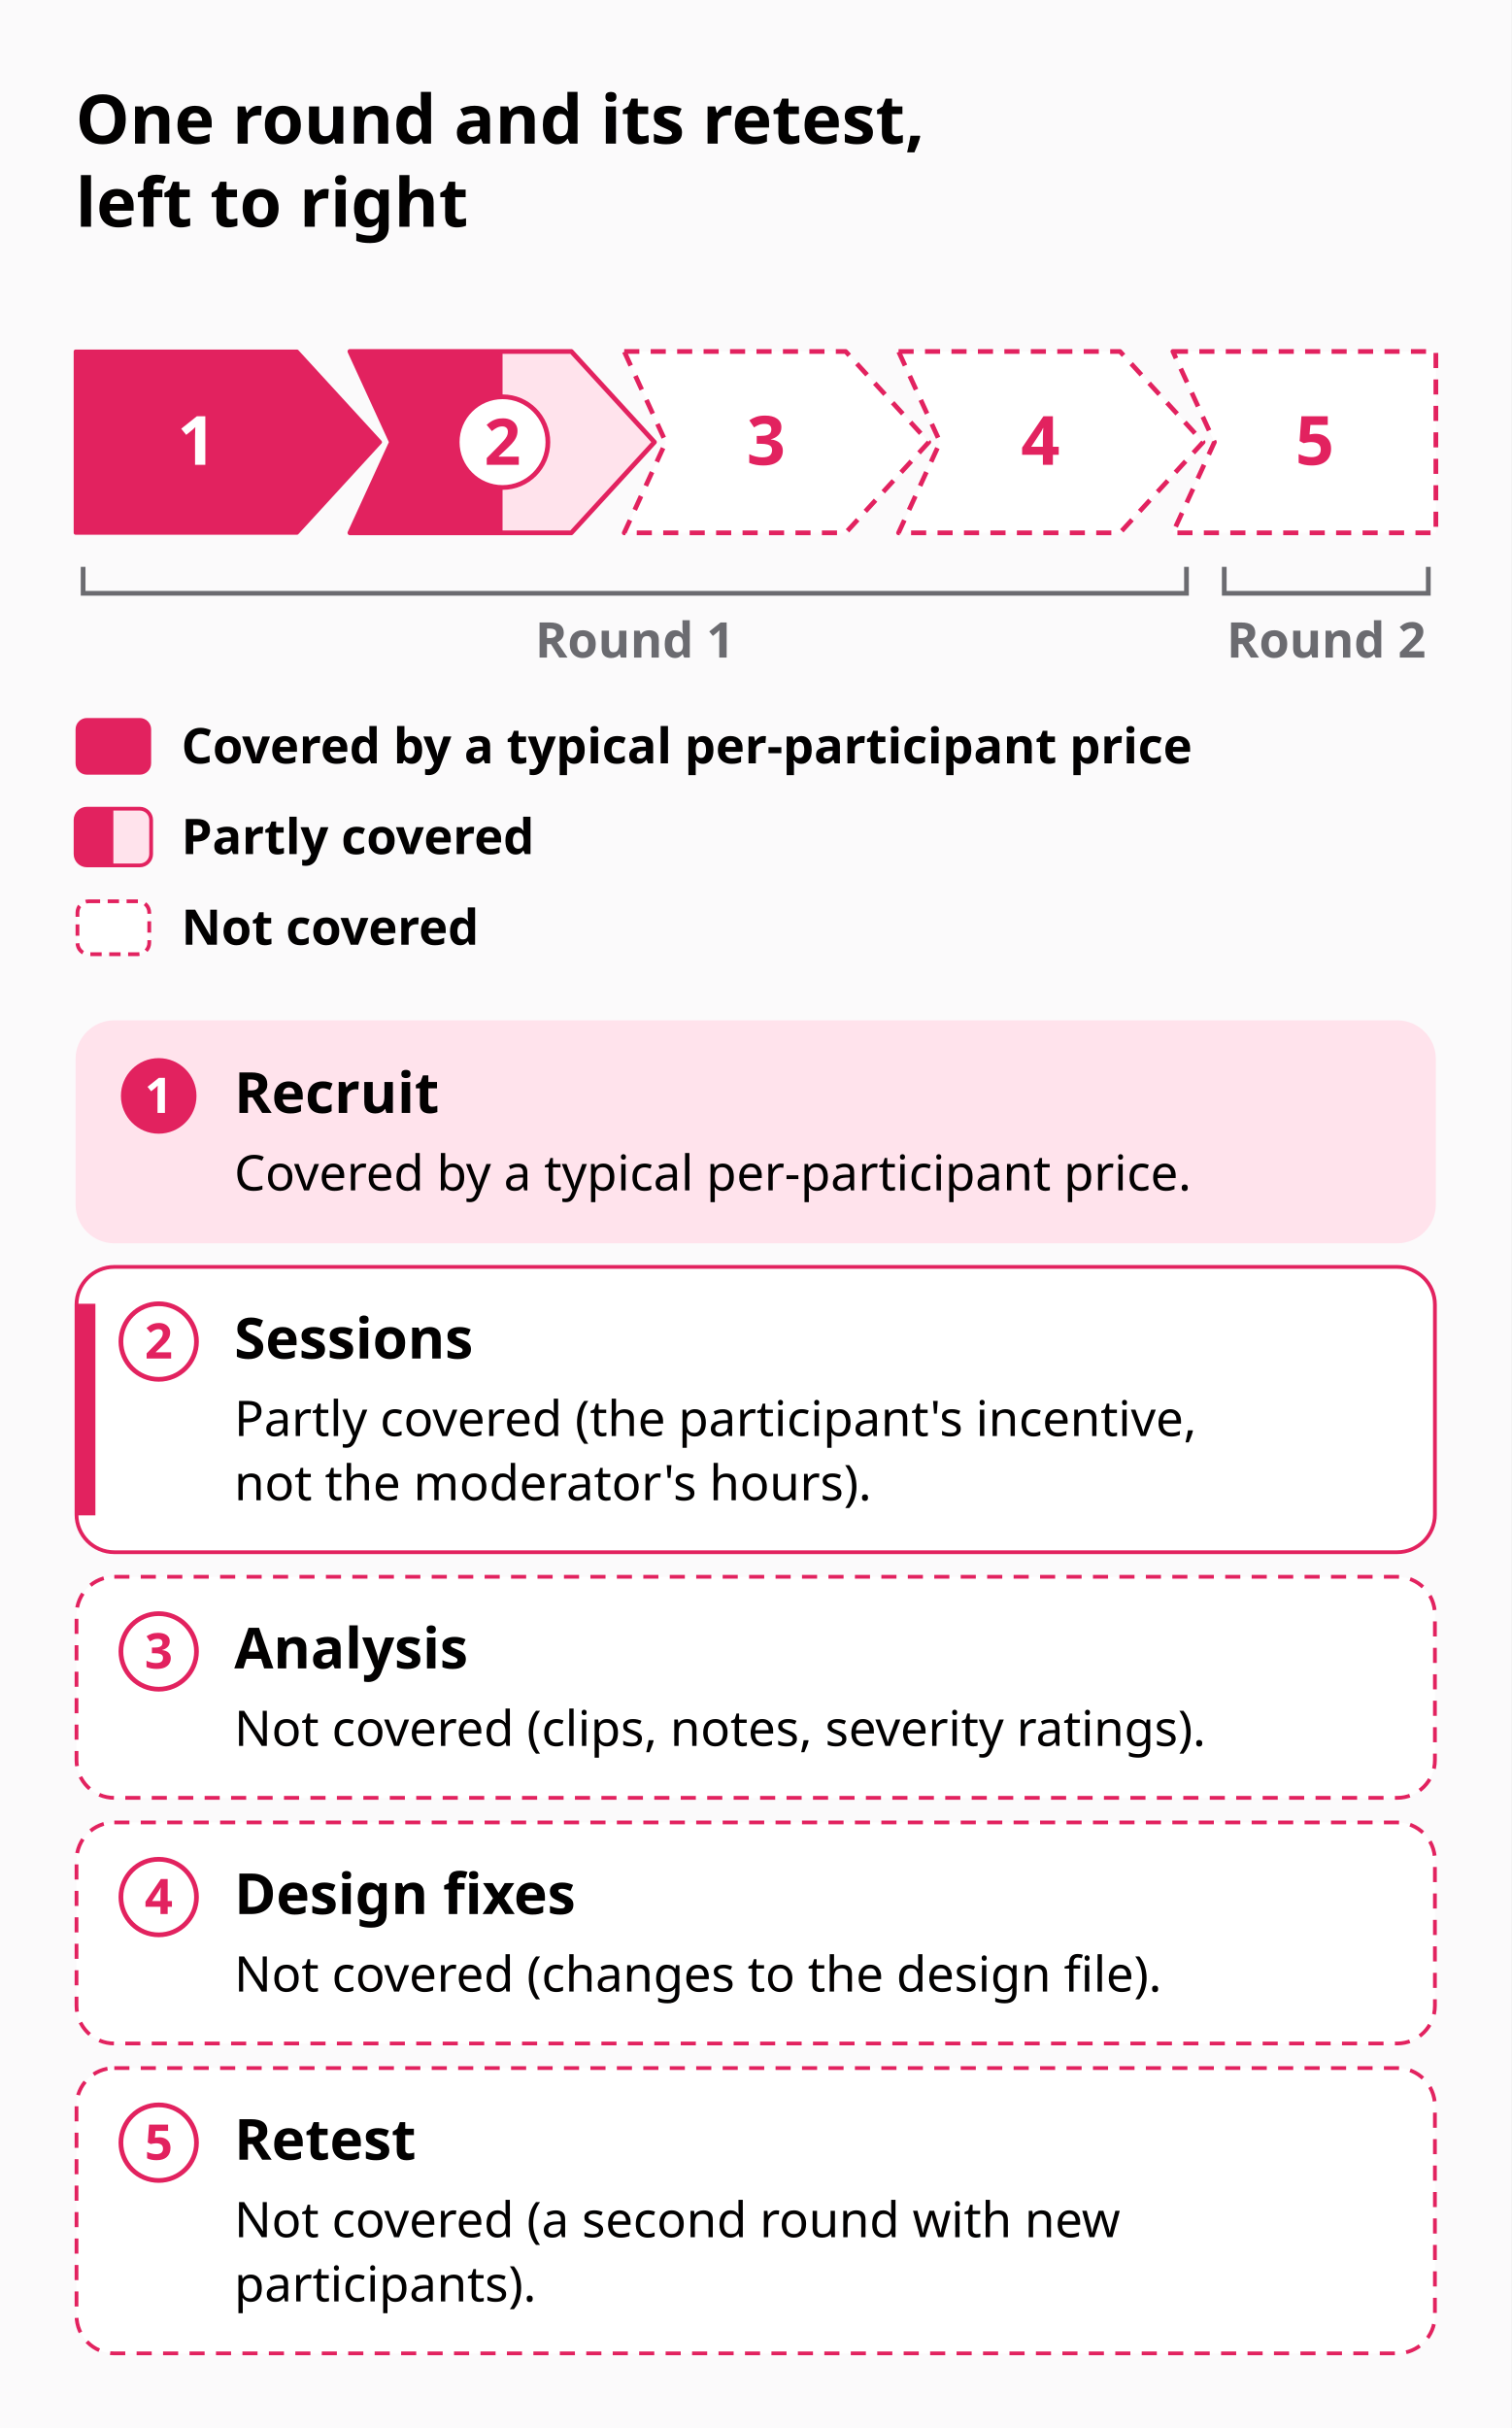
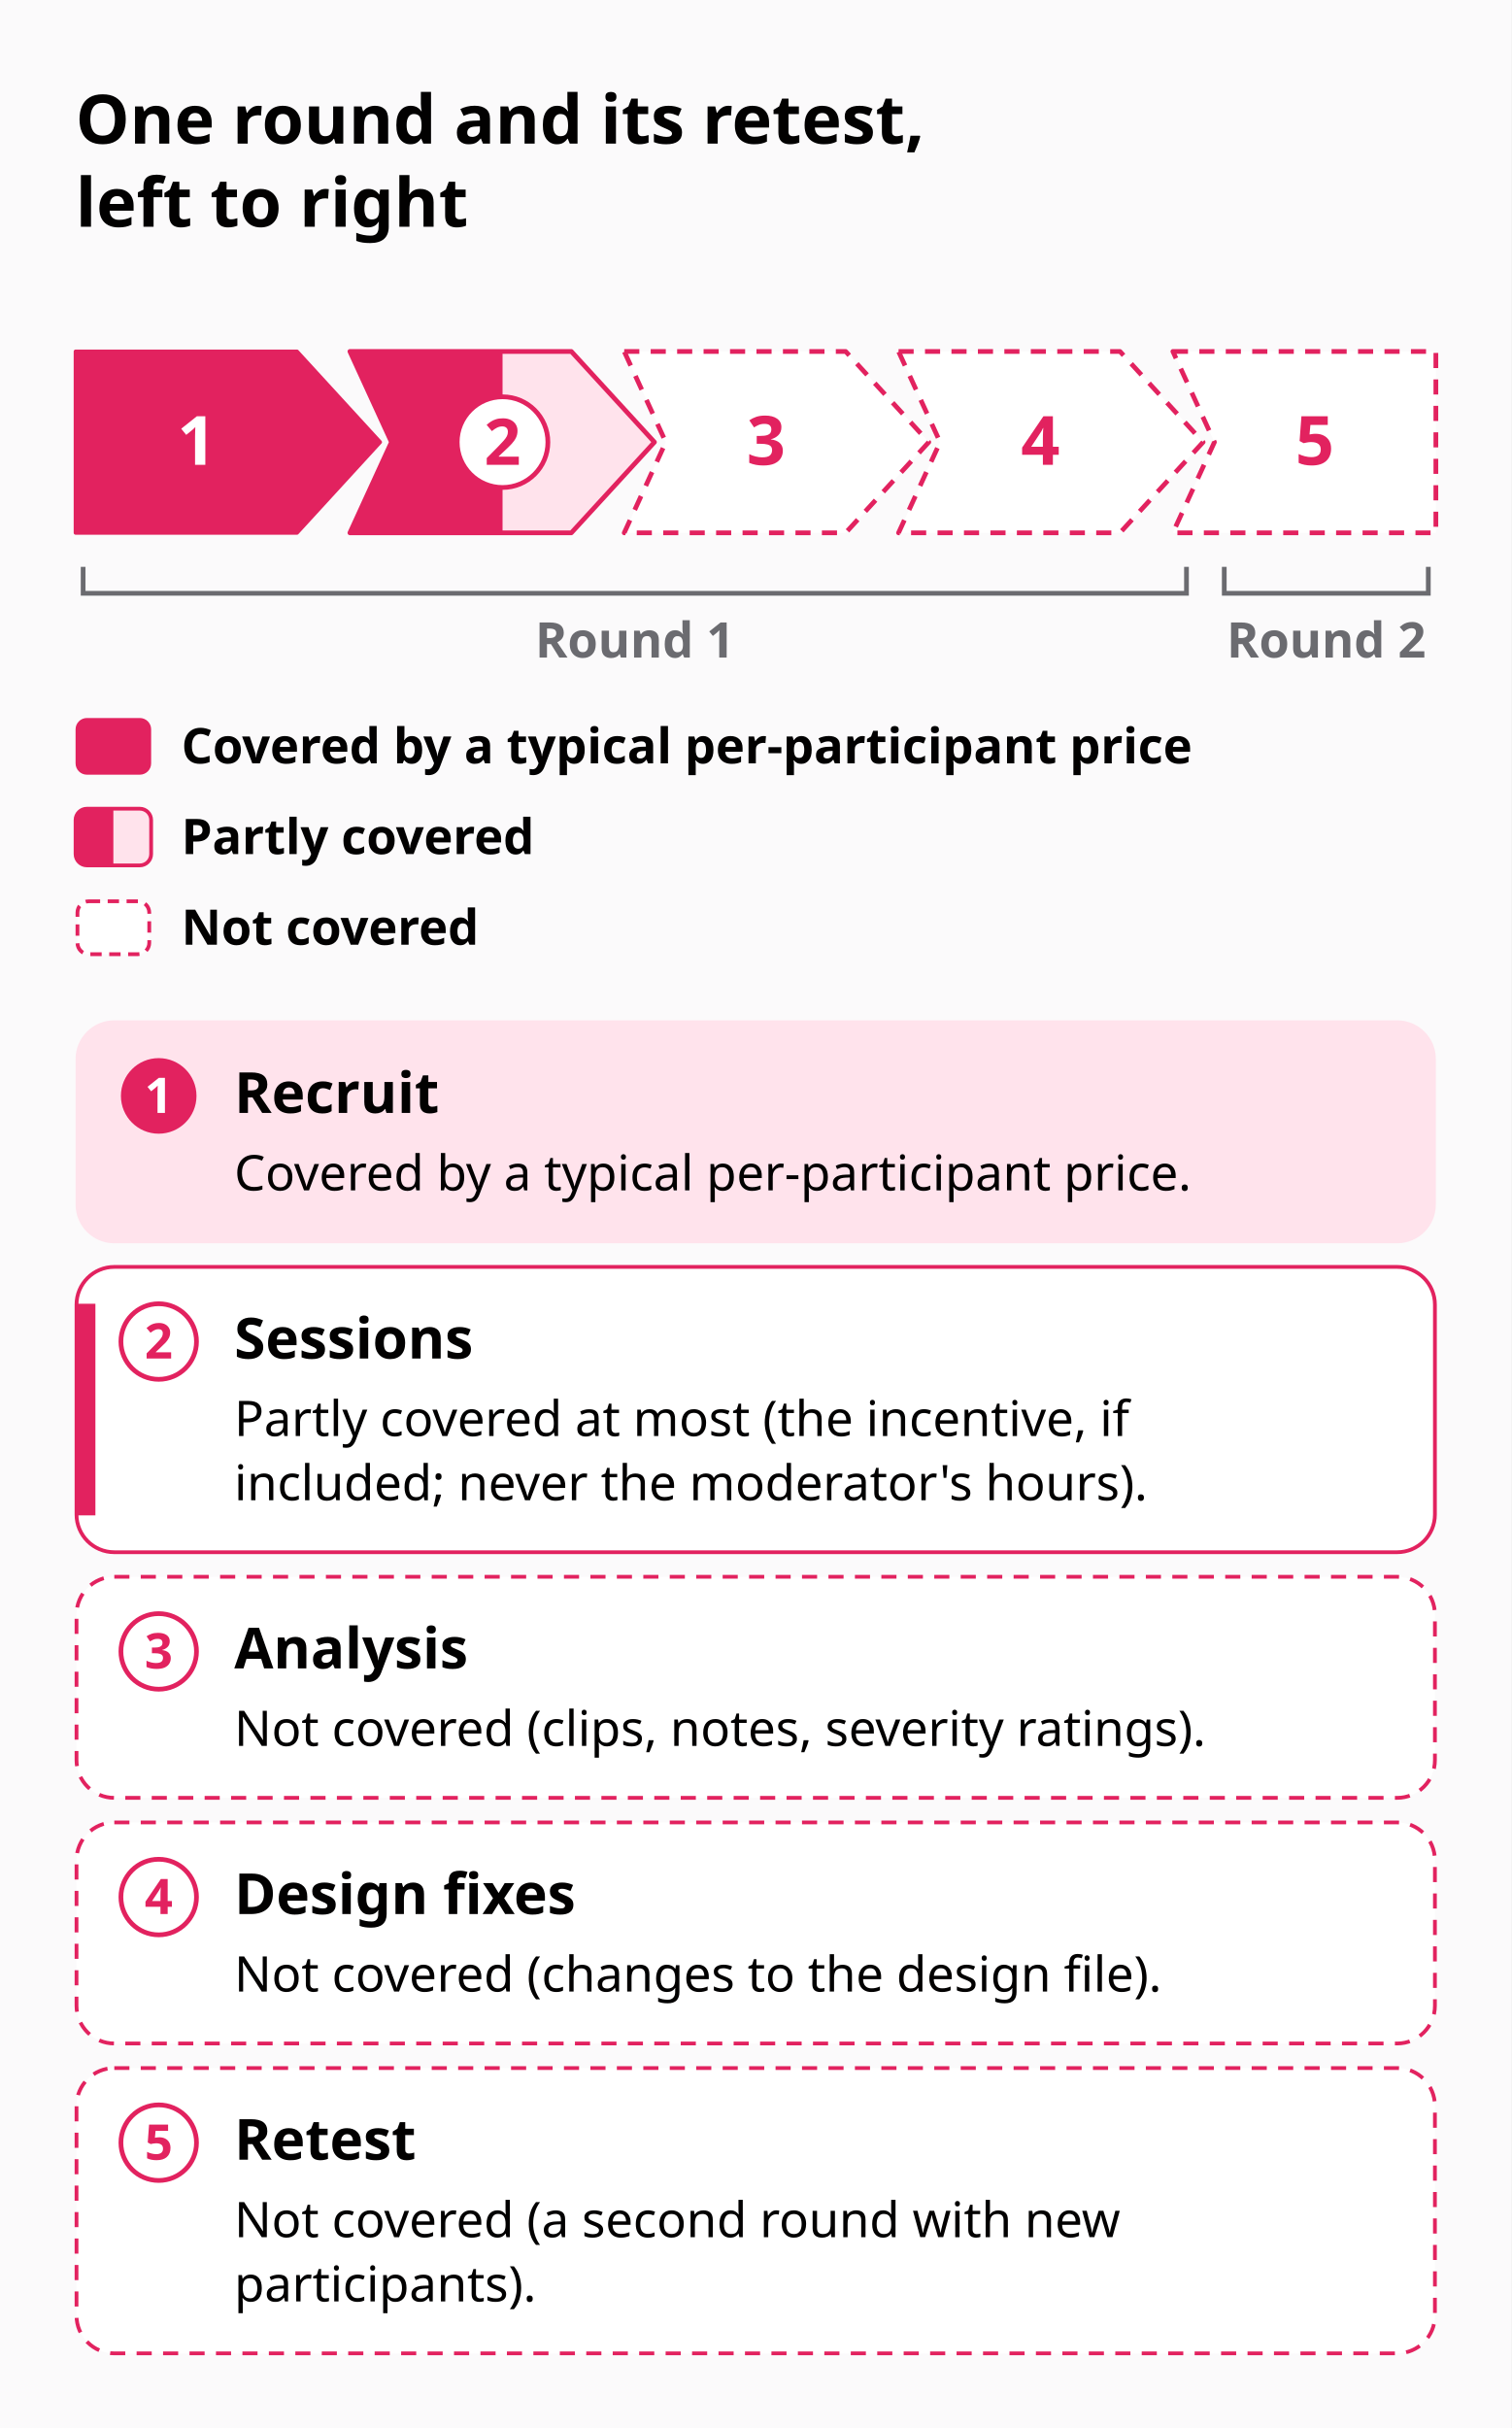
<svg xmlns="http://www.w3.org/2000/svg" viewBox="0 0 800 1285" width="800" height="1285" font-family="Manrope, system-ui, sans-serif">
  <defs>
    <clipPath id="c2">
      <path d="M185.2 186 H302.4 L346.4 234 L302.4 282 H185.2 L207.2 234 Z" />
    </clipPath>
    <clipPath id="lg">
      <rect x="40" y="428" width="40" height="30" rx="6" />
    </clipPath>
  </defs>
  <rect width="800" height="1285" fill="#FBFAFB" />
  <text x="40" y="76" font-size="36" font-weight="800" fill="#020101">One round and its retest,</text>
  <text x="40" y="120" font-size="36" font-weight="800" fill="#020101">left to right</text>
  <path d="M40.0 186 H157.2 L201.2 234 L157.2 282 H40.0 Z" fill="#E2225F" stroke="#E2225F" stroke-width="2" stroke-linejoin="round" />
  <text x="104.1" y="246" font-size="36" font-weight="800" fill="#FFFFFF" text-anchor="middle">1</text>
  <g clip-path="url(#c2)">
    <rect x="180" y="180" width="170" height="110" fill="#FFE3EC" />
    <rect x="180" y="180" width="86" height="110" fill="#E2225F" />
  </g>
  <path d="M185.2 186 H302.4 L346.4 234 L302.4 282 H185.2 L207.2 234 Z" fill="none" stroke="#E2225F" stroke-width="2.5" stroke-linejoin="round" />
  <circle cx="266" cy="234" r="24" fill="#FFFFFF" stroke="#E2225F" stroke-width="2.5" />
  <text x="266" y="246" font-size="34" font-weight="800" fill="#E2225F" text-anchor="middle">2</text>
  <path d="M330.4 186 H447.6 L491.6 234 L447.6 282 H330.4 L352.4 234 Z" fill="#FFFFFF" stroke="#E2225F" stroke-width="2.5" stroke-dasharray="8 6" stroke-linejoin="round" />
  <text x="405.5" y="246" font-size="36" font-weight="800" fill="#E2225F" text-anchor="middle">3</text>
  <path d="M475.6 186 H592.8 L636.8 234 L592.8 282 H475.6 L497.6 234 Z" fill="#FFFFFF" stroke="#E2225F" stroke-width="2.5" stroke-dasharray="8 6" stroke-linejoin="round" />
  <text x="550.7" y="246" font-size="36" font-weight="800" fill="#E2225F" text-anchor="middle">4</text>
  <path d="M620.8 186 H760.0 V282 H620.8 L642.8 234 Z" fill="#FFFFFF" stroke="#E2225F" stroke-width="2.5" stroke-dasharray="8 6" stroke-linejoin="round" />
  <text x="695.9" y="246" font-size="36" font-weight="800" fill="#E2225F" text-anchor="middle">5</text>
  <path d="M44 300 v14 H628 v-14" fill="none" stroke="#6B6B70" stroke-width="2.5" />
  <text x="336" y="348" font-size="26" font-weight="700" fill="#6B6B70" text-anchor="middle">Round 1</text>
  <path d="M648 300 v14 H756 v-14" fill="none" stroke="#6B6B70" stroke-width="2.5" />
  <text x="702" y="348" font-size="26" font-weight="700" fill="#6B6B70" text-anchor="middle">Round 2</text>
  <rect x="40" y="380" width="40" height="30" rx="6" fill="#E2225F" />
  <text x="96" y="404" font-size="26" font-weight="700" fill="#020101">Covered by a typical per-participant price</text>
  <g clip-path="url(#lg)">
    <rect x="40" y="428" width="40" height="30" fill="#FFE3EC" />
    <rect x="40" y="428" width="20" height="30" fill="#E2225F" />
  </g>
  <rect x="40" y="428" width="40" height="30" rx="6" fill="none" stroke="#E2225F" stroke-width="2" />
  <text x="96" y="452" font-size="26" font-weight="700" fill="#020101">Partly covered</text>
  <rect x="41" y="477" width="38" height="28" rx="6" fill="#FFFFFF" stroke="#E2225F" stroke-width="2" stroke-dasharray="6 4" />
  <text x="96" y="500" font-size="26" font-weight="700" fill="#020101">Not covered</text>
  <g class="card" data-id="b1">
    <rect x="40.5" y="540.5" width="719" height="117" rx="20" fill="#FFE3EC" stroke="#FFE3EC" />
    <circle cx="84" cy="580" r="20" fill="#E2225F" />
    <text x="84" y="589" font-size="26" font-weight="800" fill="#FFFFFF" text-anchor="middle">1</text>
    <text x="124" y="589" font-size="30" font-weight="800" fill="#020101">Recruit</text>
    <text x="124" y="630" font-size="26" font-weight="400" fill="#020101">Covered by a typical per-participant price.</text>
  </g>
  <g class="card" data-id="b2">
    <rect x="40.5" y="670.5" width="719" height="151" rx="20" fill="#FFFFFF" stroke="#E2225F" stroke-width="2" />
    <circle cx="84" cy="710" r="20" fill="#FFFFFF" stroke="#E2225F" stroke-width="2.5" />
    <text x="84" y="719" font-size="26" font-weight="800" fill="#E2225F" text-anchor="middle">2</text>
    <rect x="40.5" y="690" width="10" height="112" fill="#E2225F" />
    <text x="124" y="719" font-size="30" font-weight="800" fill="#020101">Sessions</text>
-     <text x="124" y="760" font-size="26" font-weight="400" fill="#020101">Partly covered (the participant's incentive,</text>
-     <text x="124" y="794" font-size="26" font-weight="400" fill="#020101">not the moderator's hours).</text>
+     <text x="124" y="760" font-size="26" font-weight="400" fill="#020101">Partly covered at most (the incentive, if</text>
+     <text x="124" y="794" font-size="26" font-weight="400" fill="#020101">included; never the moderator's hours).</text>
  </g>
  <g class="card" data-id="b3">
    <rect x="40.5" y="834.5" width="719" height="117" rx="20" fill="#FFFFFF" stroke="#E2225F" stroke-width="2" stroke-dasharray="8 6" />
    <circle cx="84" cy="874" r="20" fill="#FFFFFF" />
    <text x="84" y="883" font-size="26" font-weight="800" fill="#E2225F" text-anchor="middle">3</text>
    <circle cx="84" cy="874" r="20" fill="none" stroke="#E2225F" stroke-width="2.5" />
    <text x="124" y="883" font-size="30" font-weight="800" fill="#020101">Analysis</text>
    <text x="124" y="924" font-size="26" font-weight="400" fill="#020101">Not covered (clips, notes, severity ratings).</text>
  </g>
  <g class="card" data-id="b4">
    <rect x="40.5" y="964.5" width="719" height="117" rx="20" fill="#FFFFFF" stroke="#E2225F" stroke-width="2" stroke-dasharray="8 6" />
    <circle cx="84" cy="1004" r="20" fill="#FFFFFF" />
    <text x="84" y="1013" font-size="26" font-weight="800" fill="#E2225F" text-anchor="middle">4</text>
    <circle cx="84" cy="1004" r="20" fill="none" stroke="#E2225F" stroke-width="2.5" />
    <text x="124" y="1013" font-size="30" font-weight="800" fill="#020101">Design fixes</text>
    <text x="124" y="1054" font-size="26" font-weight="400" fill="#020101">Not covered (changes to the design file).</text>
  </g>
  <g class="card" data-id="b5">
    <rect x="40.5" y="1094.5" width="719" height="151" rx="20" fill="#FFFFFF" stroke="#E2225F" stroke-width="2" stroke-dasharray="8 6" />
    <circle cx="84" cy="1134" r="20" fill="#FFFFFF" />
    <text x="84" y="1143" font-size="26" font-weight="800" fill="#E2225F" text-anchor="middle">5</text>
    <circle cx="84" cy="1134" r="20" fill="none" stroke="#E2225F" stroke-width="2.5" />
    <text x="124" y="1143" font-size="30" font-weight="800" fill="#020101">Retest</text>
    <text x="124" y="1184" font-size="26" font-weight="400" fill="#020101">Not covered (a second round with new</text>
    <text x="124" y="1218" font-size="26" font-weight="400" fill="#020101">participants).</text>
  </g>
</svg>
